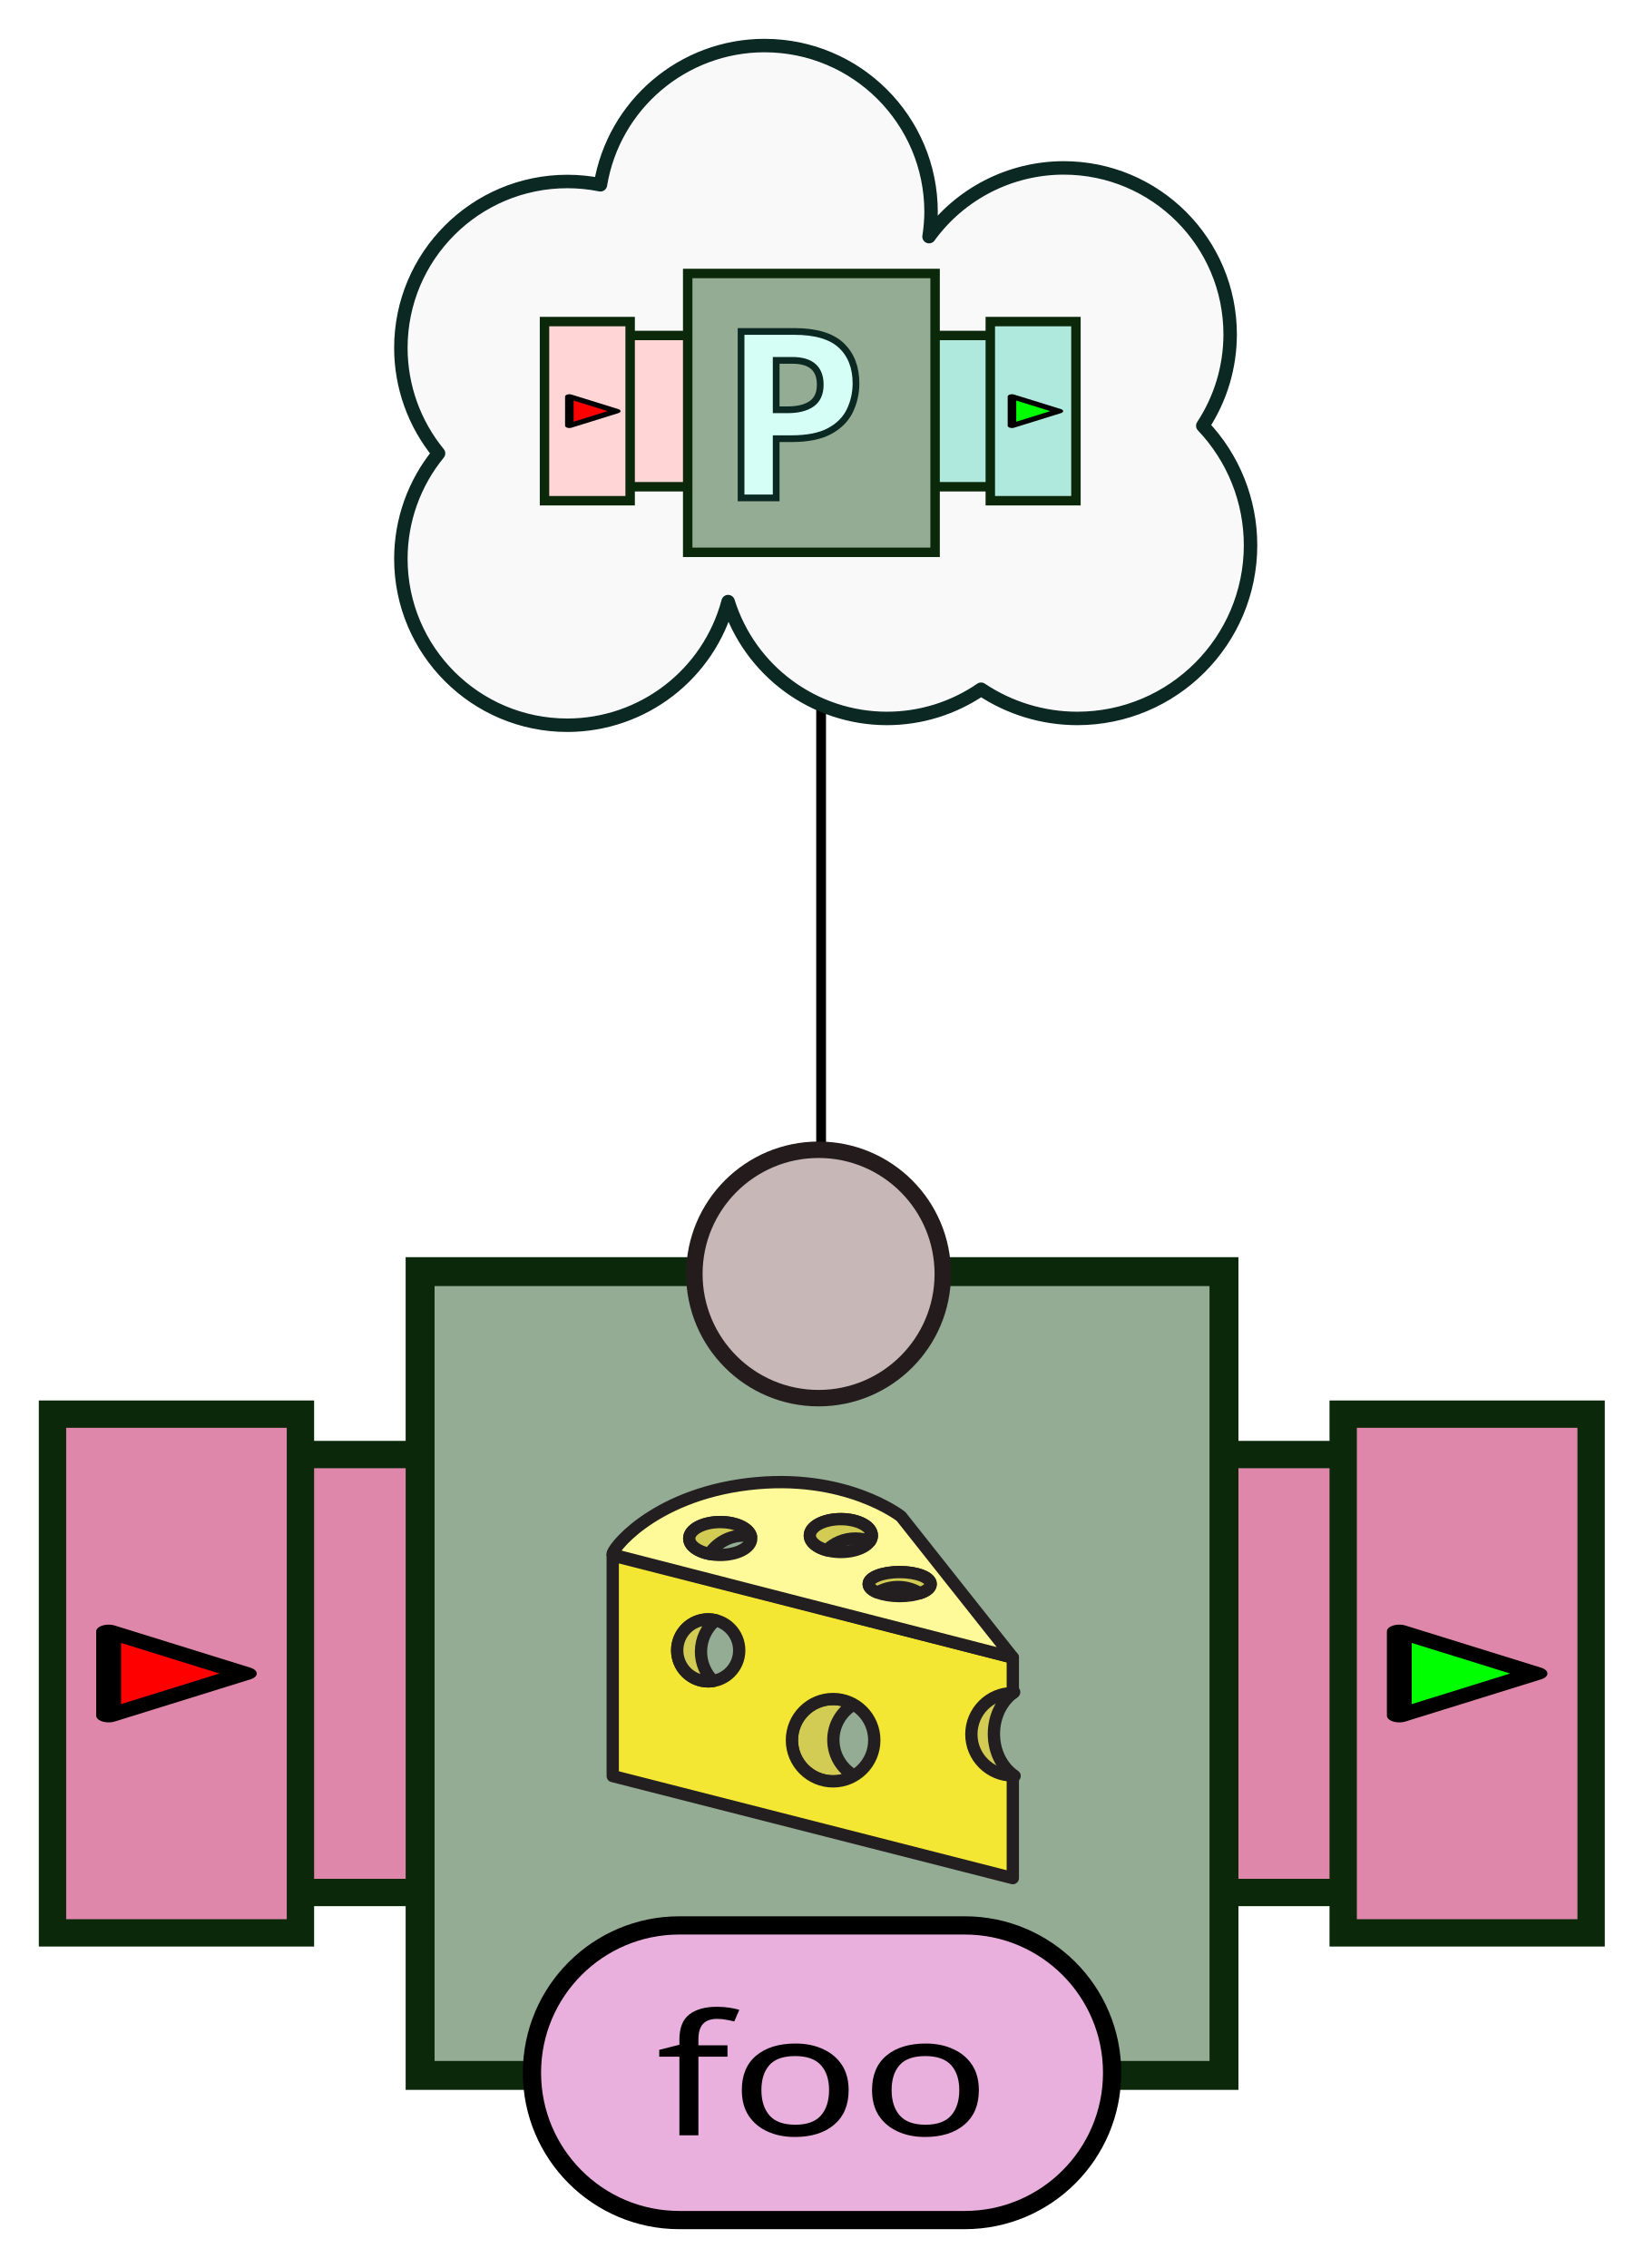
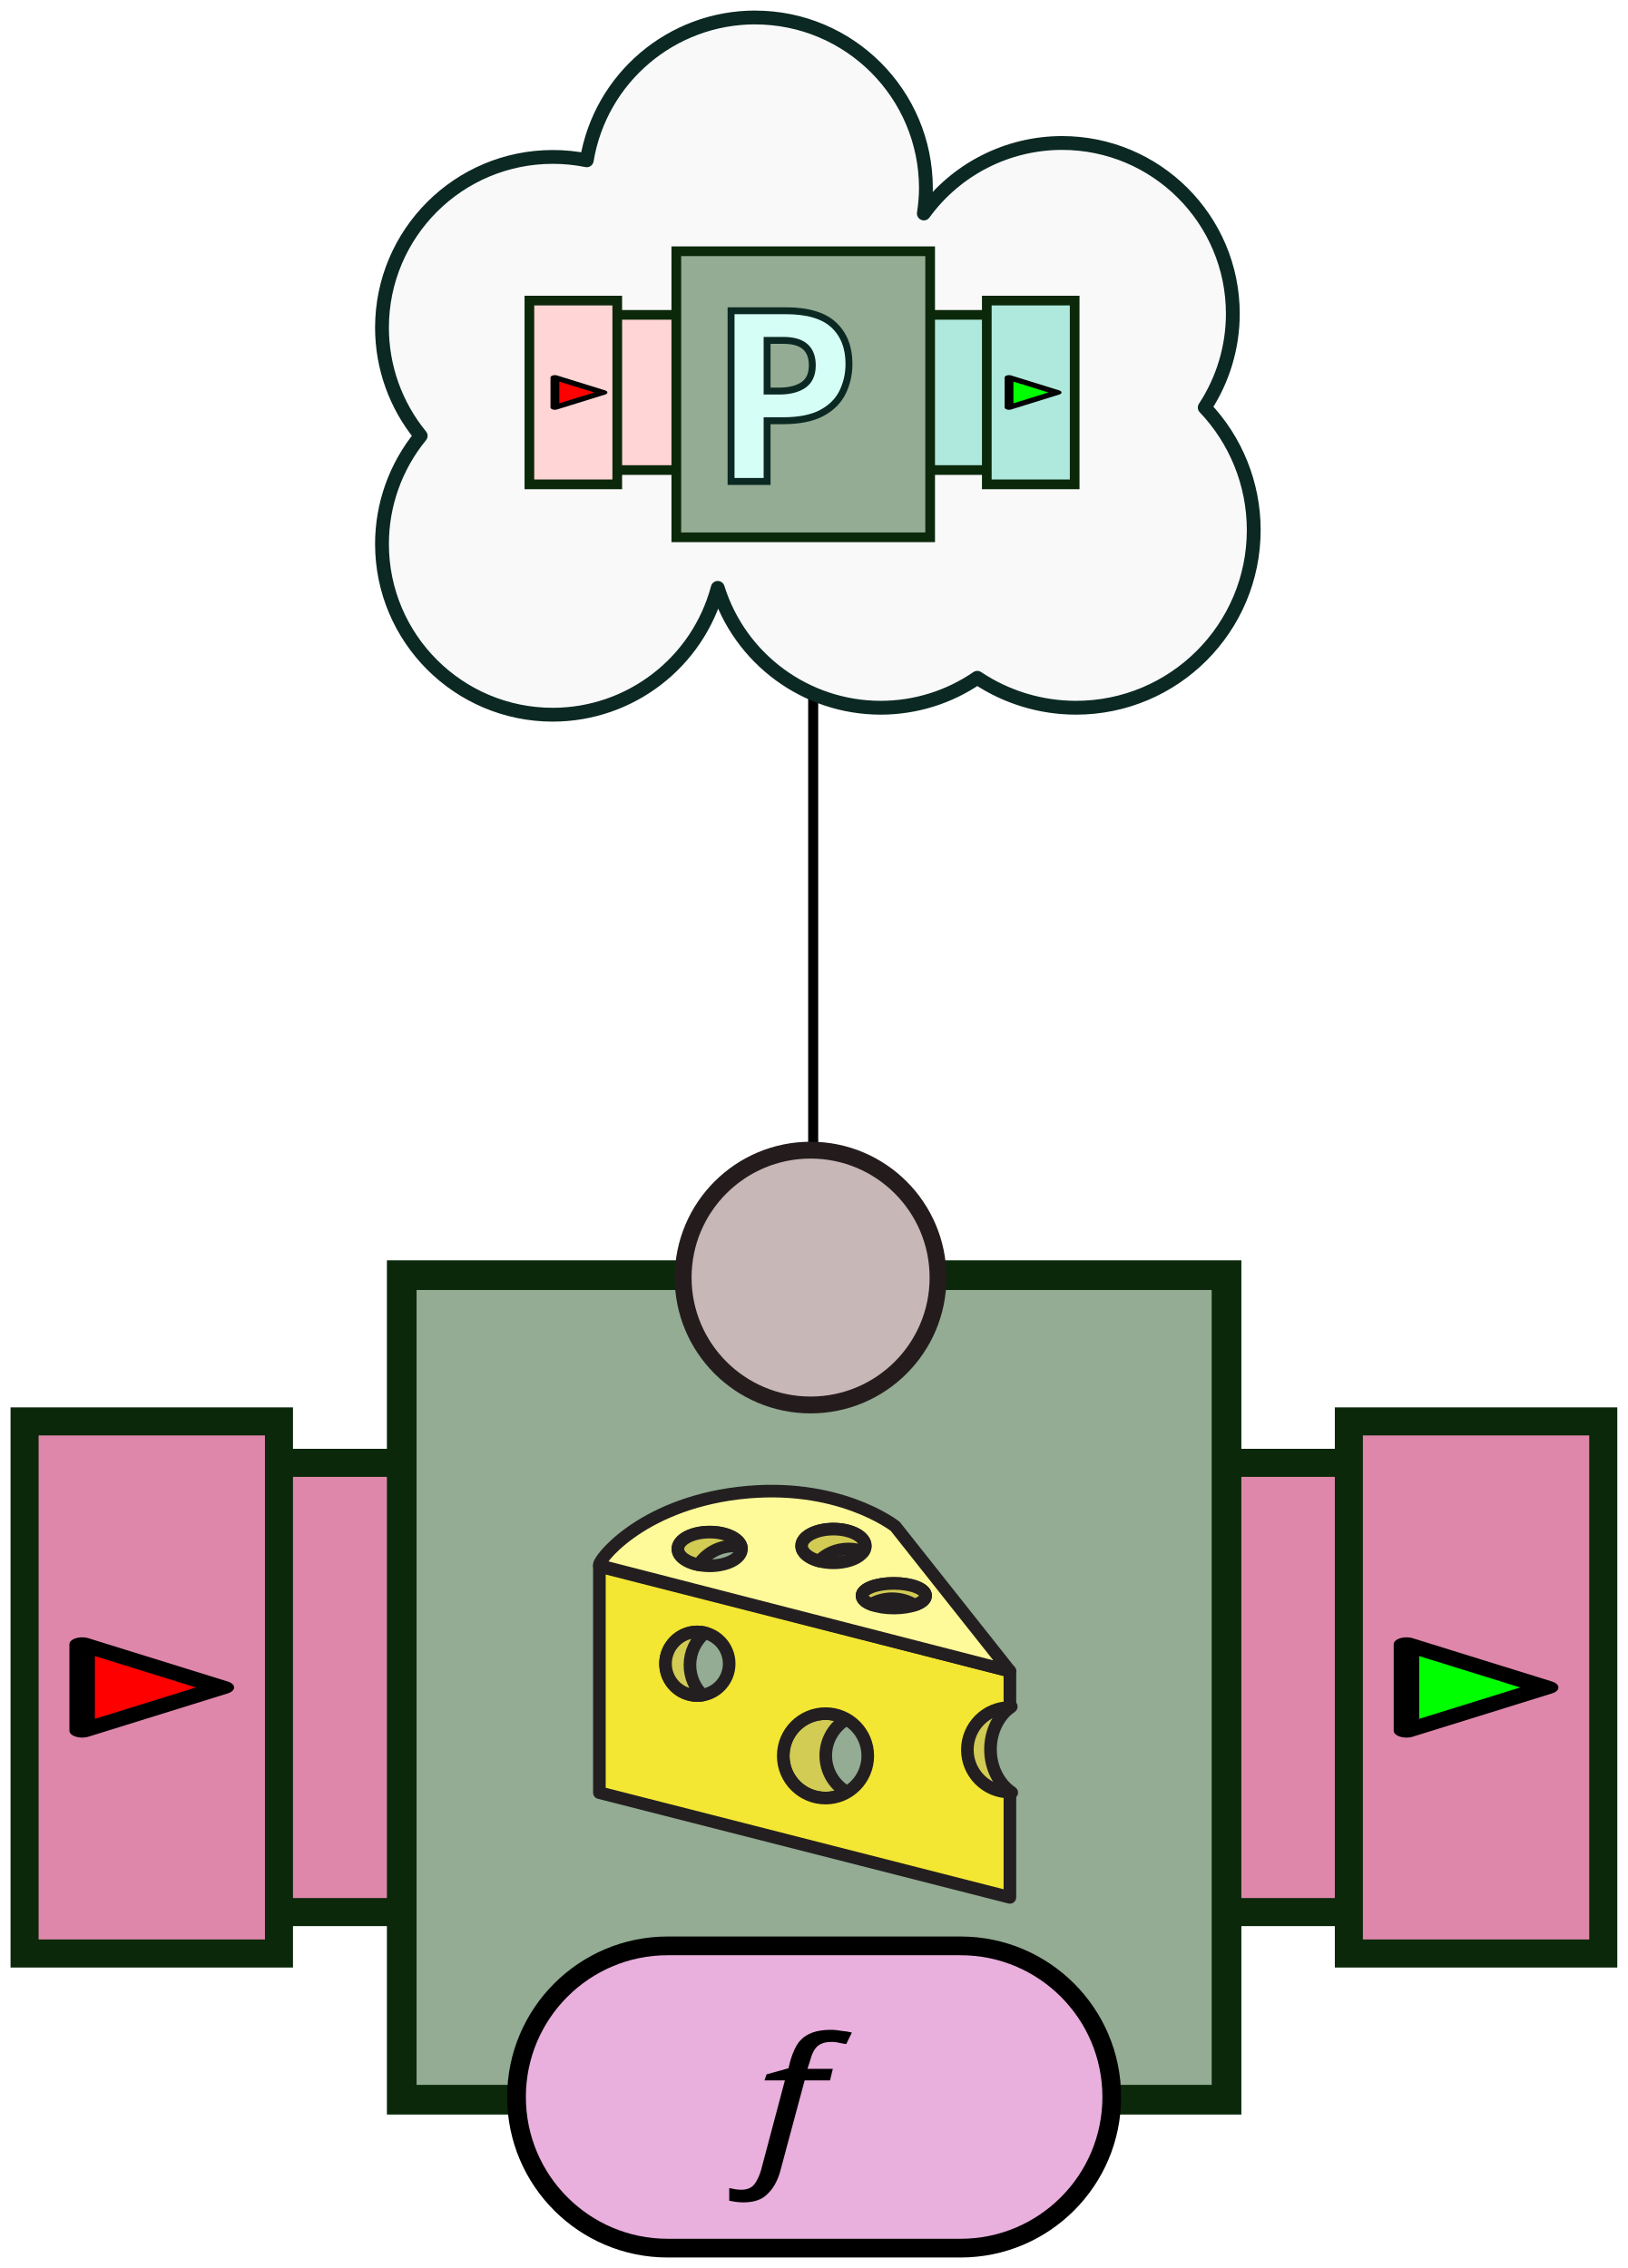
- <svg xmlns="http://www.w3.org/2000/svg" width="42.333mm" height="58.42mm" viewBox="0 0 149.999 207" id="svg4968" version="1.1">
-   <defs id="defs4970" />
-   <g id="layer1" transform="translate(-105.0004,-326.0049)">
-     <g style="display:inline;fill:#de87aa;fill-opacity:1" transform="translate(60.75453,-228.6017)" id="g8461">
-       <rect transform="matrix(0,1,-1,0,0,0)" y="-140.576" x="687.362" height="77.252" width="39.971" id="rect8463" style="color:#000000;display:inline;overflow:visible;visibility:visible;fill:#de87aa;fill-opacity:1;fill-rule:nonzero;stroke:#0b280b;stroke-width:2.496;stroke-miterlimit:4;stroke-dasharray:none;stroke-dashoffset:0;marker:none;enable-background:accumulate" />
-       <rect transform="matrix(0,1,-1,0,0,0)" style="color:#000000;display:inline;overflow:visible;visibility:visible;fill:#de87aa;fill-opacity:1;fill-rule:nonzero;stroke:#0b280b;stroke-width:2.496;stroke-miterlimit:4;stroke-dasharray:none;stroke-dashoffset:0;marker:none;enable-background:accumulate" id="rect8465" width="47.344" height="22.627" x="683.676" y="-71.664" />
+ <svg xmlns="http://www.w3.org/2000/svg" xmlns:xlink="http://www.w3.org/1999/xlink" width="154.44" height="215.241" viewBox="0 0 40.862 56.949" version="1.1" id="svg6692">
+   <defs id="defs6686">
+     <pattern patternTransform="translate(211.1248,249.1886)" id="pattern19516" xlink:href="#pattern19087" />
+     <pattern patternTransform="translate(211.1248,249.1886)" id="pattern19514" xlink:href="#pattern19087" />
+     <marker style="overflow:visible" id="marker19218" refX="0" refY="0" orient="auto">
+       <path transform="matrix(-0.4,0,0,-0.4,-4,0)" style="fill:#000000;fill-opacity:1;fill-rule:evenodd;stroke:#000000;stroke-width:1pt;stroke-opacity:1" d="M 0,0 5,-5 -12.5,0 5,5 Z" id="path19216" />
+     </marker>
+     <pattern xlink:href="#pattern14012" id="pattern19087" patternTransform="translate(-162.3754,-44.29938)" />
+     <pattern xlink:href="#pattern13234" id="pattern14012" patternTransform="translate(-162.3754,275.2245)" />
+     <pattern xlink:href="#pattern13228" id="pattern13234" patternTransform="translate(-162.3754,-190.8031)" />
+     <pattern xlink:href="#pattern13172" id="pattern13228" patternTransform="translate(-123.2636,-190.8031)" />
+     <pattern xlink:href="#pattern13160" id="pattern13172" patternTransform="translate(83.56513,-190.8031)" />
+     <pattern xlink:href="#pattern12937" id="pattern13160" patternTransform="translate(-216.7343,-345.9246)" />
+     <pattern patternTransform="translate(129.2375,329.2009)" id="pattern12937" xlink:href="#pattern11271" />
+     <pattern xlink:href="#pattern10729" id="pattern11271" patternTransform="translate(-108.7452,-817.7503)" />
+     <pattern xlink:href="#pattern10723" id="pattern10729" patternTransform="translate(-315.9327,299.7498)" />
+     <pattern xlink:href="#pattern10621" id="pattern10723" patternTransform="translate(-256.8702,291.781)" />
+     <pattern patternTransform="translate(130.8534,329.2008)" id="pattern10621" xlink:href="#pattern10938-758-124-313-1-6" />
+     <pattern id="pattern10938-758-124-313-1-6" patternTransform="translate(105.3258,298.986)" height="22.497" width="13.498" patternUnits="userSpaceOnUse">
+       <rect style="fill:url(#pattern10936-906-732-194-9-9);stroke:none" width="13.498" height="22.497" x="2.7339242e-015" y="-2.8144154e-014" id="rect12091-2-8" />
+     </pattern>
+     <pattern patternTransform="matrix(0.3213918,0,0,0.3213918,2.4829098e-6,-1.2431639e-5)" id="pattern10936-906-732-194-9-9" xlink:href="#pattern10926-828-791-730-3-2" />
+     <pattern id="pattern10926-828-791-730-3-2" patternTransform="translate(105.3258,298.986)" height="70" width="42" patternUnits="userSpaceOnUse">
+       <path style="opacity:1;fill:#008080;fill-opacity:1;fill-rule:nonzero;stroke:none;stroke-width:2;stroke-linecap:round;stroke-linejoin:round;stroke-miterlimit:4;stroke-dasharray:6, 2;stroke-dashoffset:0;stroke-opacity:1" d="m 42,7 a 14,14 0 0 0 -0.99,0.035 14,14 0 0 0 -1.389,0.168 14,14 0 0 0 -1.365,0.307 14,14 0 0 0 -1.328,0.441 14,14 0 0 0 -1.277,0.572 14,14 0 0 0 -1.215,0.695 14,14 0 0 0 -1.139,0.814 14,14 0 0 0 -1.051,0.924 14,14 0 0 0 -0.953,1.023 14,14 0 0 0 -0.848,1.115 14,14 0 0 0 -0.732,1.191 14,14 0 0 0 -0.607,1.262 14,14 0 0 0 -0.48,1.314 14,14 0 0 0 -0.346,1.355 14,14 0 0 0 -0.209,1.383 14,14 0 0 0 -0.07,1.398 14,14 0 0 0 0.035,0.99 14,14 0 0 0 0.168,1.389 14,14 0 0 0 0.307,1.365 14,14 0 0 0 0.441,1.328 14,14 0 0 0 0.572,1.277 14,14 0 0 0 0.695,1.215 14,14 0 0 0 0.814,1.139 14,14 0 0 0 0.924,1.051 14,14 0 0 0 1.023,0.953 14,14 0 0 0 1.115,0.848 14,14 0 0 0 1.191,0.73 14,14 0 0 0 1.262,0.609 14,14 0 0 0 1.314,0.48 14,14 0 0 0 1.355,0.346 14,14 0 0 0 1.383,0.209 14,14 0 0 0 1.398,0.07 l 0,-28 z" id="path12095-1-6" />
+       <path style="opacity:1;fill:#de87aa;fill-opacity:1;fill-rule:nonzero;stroke:none;stroke-width:2;stroke-linecap:round;stroke-linejoin:round;stroke-miterlimit:4;stroke-dasharray:6, 2;stroke-dashoffset:0;stroke-opacity:1" d="m 0,0 0,7 a 14,14 0 0 1 1.398,0.07 14,14 0 0 1 1.383,0.209 14,14 0 0 1 1.355,0.346 14,14 0 0 1 1.314,0.48 14,14 0 0 1 1.262,0.607 14,14 0 0 1 1.191,0.732 14,14 0 0 1 1.115,0.848 14,14 0 0 1 1.023,0.953 14,14 0 0 1 0.924,1.051 14,14 0 0 1 0.814,1.139 14,14 0 0 1 0.695,1.215 14,14 0 0 1 0.572,1.277 14,14 0 0 1 0.441,1.326 14,14 0 0 1 0.307,1.367 14,14 0 0 1 0.168,1.389 14,14 0 0 1 0.035,0.99 14,14 0 0 1 -0.07,1.398 14,14 0 0 1 -0.209,1.383 14,14 0 0 1 -0.346,1.355 14,14 0 0 1 -0.48,1.314 14,14 0 0 1 -0.607,1.26 14,14 0 0 1 -0.732,1.193 14,14 0 0 1 -0.848,1.115 14,14 0 0 1 -0.953,1.023 14,14 0 0 1 -1.051,0.924 14,14 0 0 1 -1.139,0.814 14,14 0 0 1 -1.215,0.695 14,14 0 0 1 -1.277,0.572 14,14 0 0 1 -1.328,0.441 14,14 0 0 1 -1.365,0.307 14,14 0 0 1 -1.389,0.168 A 14,14 0 0 1 0,35 l 0,35 42,0 0,-35 a 14,14 0 0 1 -1.398,-0.07 14,14 0 0 1 -1.383,-0.209 14,14 0 0 1 -1.355,-0.346 14,14 0 0 1 -1.314,-0.48 14,14 0 0 1 -1.262,-0.609 14,14 0 0 1 -1.191,-0.73 14,14 0 0 1 -1.115,-0.848 14,14 0 0 1 -1.023,-0.953 14,14 0 0 1 -0.924,-1.051 14,14 0 0 1 -0.814,-1.139 14,14 0 0 1 -0.695,-1.215 14,14 0 0 1 -0.572,-1.277 14,14 0 0 1 -0.441,-1.328 14,14 0 0 1 -0.307,-1.365 14,14 0 0 1 -0.168,-1.389 14,14 0 0 1 -0.035,-0.99 14,14 0 0 1 0.07,-1.398 14,14 0 0 1 0.209,-1.383 14,14 0 0 1 0.346,-1.355 14,14 0 0 1 0.48,-1.314 14,14 0 0 1 0.607,-1.262 14,14 0 0 1 0.732,-1.191 14,14 0 0 1 0.848,-1.115 14,14 0 0 1 0.953,-1.023 14,14 0 0 1 1.051,-0.924 14,14 0 0 1 1.139,-0.814 14,14 0 0 1 1.215,-0.695 14,14 0 0 1 1.277,-0.572 14,14 0 0 1 1.328,-0.441 14,14 0 0 1 1.365,-0.307 14,14 0 0 1 1.389,-0.168 14,14 0 0 1 0.99,-0.035 L 42,0 0,0 Z" id="path12097-9-6" />
+       <circle r="14" style="opacity:1;fill:#008080;fill-opacity:1;fill-rule:nonzero;stroke:none;stroke-width:2;stroke-linecap:round;stroke-linejoin:round;stroke-miterlimit:4;stroke-dasharray:6, 2;stroke-dashoffset:0;stroke-opacity:1" id="circle12099-4-4" cx="21" cy="56" />
+       <path style="opacity:1;fill:#008080;fill-opacity:1;fill-rule:nonzero;stroke:none;stroke-width:2;stroke-linecap:round;stroke-linejoin:round;stroke-miterlimit:4;stroke-dasharray:6, 2;stroke-dashoffset:0;stroke-opacity:1" d="m 0,35 a 14,14 0 0 0 0.99,-0.035 14,14 0 0 0 1.389,-0.168 14,14 0 0 0 1.365,-0.307 14,14 0 0 0 1.328,-0.441 14,14 0 0 0 1.277,-0.572 14,14 0 0 0 1.215,-0.695 14,14 0 0 0 1.139,-0.814 14,14 0 0 0 1.051,-0.924 14,14 0 0 0 0.953,-1.023 14,14 0 0 0 0.848,-1.115 14,14 0 0 0 0.732,-1.193 14,14 0 0 0 0.607,-1.26 14,14 0 0 0 0.48,-1.314 14,14 0 0 0 0.346,-1.355 14,14 0 0 0 0.209,-1.383 14,14 0 0 0 0.07,-1.398 14,14 0 0 0 -0.035,-0.99 14,14 0 0 0 -0.168,-1.389 14,14 0 0 0 -0.307,-1.367 14,14 0 0 0 -0.441,-1.326 14,14 0 0 0 -0.572,-1.277 14,14 0 0 0 -0.695,-1.215 14,14 0 0 0 -0.814,-1.139 14,14 0 0 0 -0.924,-1.051 A 14,14 0 0 0 9.02,10.293 14,14 0 0 0 7.904,9.445 14,14 0 0 0 6.713,8.713 14,14 0 0 0 5.451,8.105 14,14 0 0 0 4.137,7.625 14,14 0 0 0 2.781,7.279 14,14 0 0 0 1.398,7.07 14,14 0 0 0 0,7 L 0,35 Z" id="path12101-7-9" />
+     </pattern>
+     <pattern xlink:href="#pattern14012" id="pattern19421" patternTransform="translate(-162.3754,-44.29938)" />
+     <pattern xlink:href="#pattern13234" id="pattern19423" patternTransform="translate(-162.3754,275.2245)" />
+     <pattern xlink:href="#pattern13228" id="pattern19425" patternTransform="translate(-162.3754,-190.8031)" />
+     <pattern xlink:href="#pattern13172" id="pattern19427" patternTransform="translate(-123.2636,-190.8031)" />
+     <pattern xlink:href="#pattern13160" id="pattern19429" patternTransform="translate(83.56513,-190.8031)" />
+     <pattern xlink:href="#pattern12937" id="pattern19431" patternTransform="translate(-216.7343,-345.9246)" />
+     <pattern patternTransform="translate(129.2375,329.2009)" id="pattern19433" xlink:href="#pattern11271" />
+     <pattern xlink:href="#pattern10729" id="pattern19435" patternTransform="translate(-108.7452,-817.7503)" />
+     <pattern xlink:href="#pattern10723" id="pattern19437" patternTransform="translate(-315.9327,299.7498)" />
+     <pattern xlink:href="#pattern10621" id="pattern19439" patternTransform="translate(-256.8702,291.781)" />
+     <pattern patternTransform="translate(130.8534,329.2008)" id="pattern19441" xlink:href="#pattern10938-758-124-313-1-6" />
+     <pattern id="pattern19445" patternTransform="translate(105.3258,298.986)" height="22.497" width="13.498" patternUnits="userSpaceOnUse">
+       <rect style="fill:url(#pattern10936-906-732-194-9-9);stroke:none" width="13.498" height="22.497" x="2.7339242e-015" y="-2.8144154e-014" id="rect19443" />
+     </pattern>
+     <pattern patternTransform="matrix(0.3213918,0,0,0.3213918,2.4829098e-6,-1.2431639e-5)" id="pattern19447" xlink:href="#pattern10926-828-791-730-3-2" />
+     <pattern id="pattern19457" patternTransform="translate(105.3258,298.986)" height="70" width="42" patternUnits="userSpaceOnUse">
+       <path style="opacity:1;fill:#008080;fill-opacity:1;fill-rule:nonzero;stroke:none;stroke-width:2;stroke-linecap:round;stroke-linejoin:round;stroke-miterlimit:4;stroke-dasharray:6, 2;stroke-dashoffset:0;stroke-opacity:1" d="m 42,7 a 14,14 0 0 0 -0.99,0.035 14,14 0 0 0 -1.389,0.168 14,14 0 0 0 -1.365,0.307 14,14 0 0 0 -1.328,0.441 14,14 0 0 0 -1.277,0.572 14,14 0 0 0 -1.215,0.695 14,14 0 0 0 -1.139,0.814 14,14 0 0 0 -1.051,0.924 14,14 0 0 0 -0.953,1.023 14,14 0 0 0 -0.848,1.115 14,14 0 0 0 -0.732,1.191 14,14 0 0 0 -0.607,1.262 14,14 0 0 0 -0.48,1.314 14,14 0 0 0 -0.346,1.355 14,14 0 0 0 -0.209,1.383 14,14 0 0 0 -0.07,1.398 14,14 0 0 0 0.035,0.99 14,14 0 0 0 0.168,1.389 14,14 0 0 0 0.307,1.365 14,14 0 0 0 0.441,1.328 14,14 0 0 0 0.572,1.277 14,14 0 0 0 0.695,1.215 14,14 0 0 0 0.814,1.139 14,14 0 0 0 0.924,1.051 14,14 0 0 0 1.023,0.953 14,14 0 0 0 1.115,0.848 14,14 0 0 0 1.191,0.73 14,14 0 0 0 1.262,0.609 14,14 0 0 0 1.314,0.48 14,14 0 0 0 1.355,0.346 14,14 0 0 0 1.383,0.209 14,14 0 0 0 1.398,0.07 l 0,-28 z" id="path19449" />
+       <path style="opacity:1;fill:#de87aa;fill-opacity:1;fill-rule:nonzero;stroke:none;stroke-width:2;stroke-linecap:round;stroke-linejoin:round;stroke-miterlimit:4;stroke-dasharray:6, 2;stroke-dashoffset:0;stroke-opacity:1" d="m 0,0 0,7 a 14,14 0 0 1 1.398,0.07 14,14 0 0 1 1.383,0.209 14,14 0 0 1 1.355,0.346 14,14 0 0 1 1.314,0.48 14,14 0 0 1 1.262,0.607 14,14 0 0 1 1.191,0.732 14,14 0 0 1 1.115,0.848 14,14 0 0 1 1.023,0.953 14,14 0 0 1 0.924,1.051 14,14 0 0 1 0.814,1.139 14,14 0 0 1 0.695,1.215 14,14 0 0 1 0.572,1.277 14,14 0 0 1 0.441,1.326 14,14 0 0 1 0.307,1.367 14,14 0 0 1 0.168,1.389 14,14 0 0 1 0.035,0.99 14,14 0 0 1 -0.07,1.398 14,14 0 0 1 -0.209,1.383 14,14 0 0 1 -0.346,1.355 14,14 0 0 1 -0.48,1.314 14,14 0 0 1 -0.607,1.26 14,14 0 0 1 -0.732,1.193 14,14 0 0 1 -0.848,1.115 14,14 0 0 1 -0.953,1.023 14,14 0 0 1 -1.051,0.924 14,14 0 0 1 -1.139,0.814 14,14 0 0 1 -1.215,0.695 14,14 0 0 1 -1.277,0.572 14,14 0 0 1 -1.328,0.441 14,14 0 0 1 -1.365,0.307 14,14 0 0 1 -1.389,0.168 A 14,14 0 0 1 0,35 l 0,35 42,0 0,-35 a 14,14 0 0 1 -1.398,-0.07 14,14 0 0 1 -1.383,-0.209 14,14 0 0 1 -1.355,-0.346 14,14 0 0 1 -1.314,-0.48 14,14 0 0 1 -1.262,-0.609 14,14 0 0 1 -1.191,-0.73 14,14 0 0 1 -1.115,-0.848 14,14 0 0 1 -1.023,-0.953 14,14 0 0 1 -0.924,-1.051 14,14 0 0 1 -0.814,-1.139 14,14 0 0 1 -0.695,-1.215 14,14 0 0 1 -0.572,-1.277 14,14 0 0 1 -0.441,-1.328 14,14 0 0 1 -0.307,-1.365 14,14 0 0 1 -0.168,-1.389 14,14 0 0 1 -0.035,-0.99 14,14 0 0 1 0.07,-1.398 14,14 0 0 1 0.209,-1.383 14,14 0 0 1 0.346,-1.355 14,14 0 0 1 0.48,-1.314 14,14 0 0 1 0.607,-1.262 14,14 0 0 1 0.732,-1.191 14,14 0 0 1 0.848,-1.115 14,14 0 0 1 0.953,-1.023 14,14 0 0 1 1.051,-0.924 14,14 0 0 1 1.139,-0.814 14,14 0 0 1 1.215,-0.695 14,14 0 0 1 1.277,-0.572 14,14 0 0 1 1.328,-0.441 14,14 0 0 1 1.365,-0.307 14,14 0 0 1 1.389,-0.168 14,14 0 0 1 0.99,-0.035 L 42,0 0,0 Z" id="path19451" />
+       <circle r="14" style="opacity:1;fill:#008080;fill-opacity:1;fill-rule:nonzero;stroke:none;stroke-width:2;stroke-linecap:round;stroke-linejoin:round;stroke-miterlimit:4;stroke-dasharray:6, 2;stroke-dashoffset:0;stroke-opacity:1" id="circle19453" cx="21" cy="56" />
+       <path style="opacity:1;fill:#008080;fill-opacity:1;fill-rule:nonzero;stroke:none;stroke-width:2;stroke-linecap:round;stroke-linejoin:round;stroke-miterlimit:4;stroke-dasharray:6, 2;stroke-dashoffset:0;stroke-opacity:1" d="m 0,35 a 14,14 0 0 0 0.99,-0.035 14,14 0 0 0 1.389,-0.168 14,14 0 0 0 1.365,-0.307 14,14 0 0 0 1.328,-0.441 14,14 0 0 0 1.277,-0.572 14,14 0 0 0 1.215,-0.695 14,14 0 0 0 1.139,-0.814 14,14 0 0 0 1.051,-0.924 14,14 0 0 0 0.953,-1.023 14,14 0 0 0 0.848,-1.115 14,14 0 0 0 0.732,-1.193 14,14 0 0 0 0.607,-1.26 14,14 0 0 0 0.48,-1.314 14,14 0 0 0 0.346,-1.355 14,14 0 0 0 0.209,-1.383 14,14 0 0 0 0.07,-1.398 14,14 0 0 0 -0.035,-0.99 14,14 0 0 0 -0.168,-1.389 14,14 0 0 0 -0.307,-1.367 14,14 0 0 0 -0.441,-1.326 14,14 0 0 0 -0.572,-1.277 14,14 0 0 0 -0.695,-1.215 14,14 0 0 0 -0.814,-1.139 14,14 0 0 0 -0.924,-1.051 A 14,14 0 0 0 9.02,10.293 14,14 0 0 0 7.904,9.445 14,14 0 0 0 6.713,8.713 14,14 0 0 0 5.451,8.105 14,14 0 0 0 4.137,7.625 14,14 0 0 0 2.781,7.279 14,14 0 0 0 1.398,7.07 14,14 0 0 0 0,7 L 0,35 Z" id="path19455" />
+     </pattern>
+     <pattern xlink:href="#pattern14012" id="pattern19459" patternTransform="translate(-162.3754,-44.29938)" />
+     <pattern xlink:href="#pattern13234" id="pattern19461" patternTransform="translate(-162.3754,275.2245)" />
+     <pattern xlink:href="#pattern13228" id="pattern19463" patternTransform="translate(-162.3754,-190.8031)" />
+     <pattern xlink:href="#pattern13172" id="pattern19465" patternTransform="translate(-123.2636,-190.8031)" />
+     <pattern xlink:href="#pattern13160" id="pattern19467" patternTransform="translate(83.56513,-190.8031)" />
+     <pattern xlink:href="#pattern12937" id="pattern19469" patternTransform="translate(-216.7343,-345.9246)" />
+     <pattern patternTransform="translate(129.2375,329.2009)" id="pattern19471" xlink:href="#pattern11271" />
+     <pattern xlink:href="#pattern10729" id="pattern19473" patternTransform="translate(-108.7452,-817.7503)" />
+     <pattern xlink:href="#pattern10723" id="pattern19475" patternTransform="translate(-315.9327,299.7498)" />
+     <pattern xlink:href="#pattern10621" id="pattern19477" patternTransform="translate(-256.8702,291.781)" />
+     <pattern patternTransform="translate(130.8534,329.2008)" id="pattern19479" xlink:href="#pattern10938-758-124-313-1-6" />
+     <pattern id="pattern19483" patternTransform="translate(105.3258,298.986)" height="22.497" width="13.498" patternUnits="userSpaceOnUse">
+       <rect style="fill:url(#pattern10936-906-732-194-9-9);stroke:none" width="13.498" height="22.497" x="2.7339242e-015" y="-2.8144154e-014" id="rect19481" />
+     </pattern>
+     <pattern patternTransform="matrix(0.3213918,0,0,0.3213918,2.4829098e-6,-1.2431639e-5)" id="pattern19485" xlink:href="#pattern10926-828-791-730-3-2" />
+     <pattern id="pattern19495" patternTransform="translate(105.3258,298.986)" height="70" width="42" patternUnits="userSpaceOnUse">
+       <path style="opacity:1;fill:#008080;fill-opacity:1;fill-rule:nonzero;stroke:none;stroke-width:2;stroke-linecap:round;stroke-linejoin:round;stroke-miterlimit:4;stroke-dasharray:6, 2;stroke-dashoffset:0;stroke-opacity:1" d="m 42,7 a 14,14 0 0 0 -0.99,0.035 14,14 0 0 0 -1.389,0.168 14,14 0 0 0 -1.365,0.307 14,14 0 0 0 -1.328,0.441 14,14 0 0 0 -1.277,0.572 14,14 0 0 0 -1.215,0.695 14,14 0 0 0 -1.139,0.814 14,14 0 0 0 -1.051,0.924 14,14 0 0 0 -0.953,1.023 14,14 0 0 0 -0.848,1.115 14,14 0 0 0 -0.732,1.191 14,14 0 0 0 -0.607,1.262 14,14 0 0 0 -0.48,1.314 14,14 0 0 0 -0.346,1.355 14,14 0 0 0 -0.209,1.383 14,14 0 0 0 -0.07,1.398 14,14 0 0 0 0.035,0.99 14,14 0 0 0 0.168,1.389 14,14 0 0 0 0.307,1.365 14,14 0 0 0 0.441,1.328 14,14 0 0 0 0.572,1.277 14,14 0 0 0 0.695,1.215 14,14 0 0 0 0.814,1.139 14,14 0 0 0 0.924,1.051 14,14 0 0 0 1.023,0.953 14,14 0 0 0 1.115,0.848 14,14 0 0 0 1.191,0.73 14,14 0 0 0 1.262,0.609 14,14 0 0 0 1.314,0.48 14,14 0 0 0 1.355,0.346 14,14 0 0 0 1.383,0.209 14,14 0 0 0 1.398,0.07 l 0,-28 z" id="path19487" />
+       <path style="opacity:1;fill:#de87aa;fill-opacity:1;fill-rule:nonzero;stroke:none;stroke-width:2;stroke-linecap:round;stroke-linejoin:round;stroke-miterlimit:4;stroke-dasharray:6, 2;stroke-dashoffset:0;stroke-opacity:1" d="m 0,0 0,7 a 14,14 0 0 1 1.398,0.07 14,14 0 0 1 1.383,0.209 14,14 0 0 1 1.355,0.346 14,14 0 0 1 1.314,0.48 14,14 0 0 1 1.262,0.607 14,14 0 0 1 1.191,0.732 14,14 0 0 1 1.115,0.848 14,14 0 0 1 1.023,0.953 14,14 0 0 1 0.924,1.051 14,14 0 0 1 0.814,1.139 14,14 0 0 1 0.695,1.215 14,14 0 0 1 0.572,1.277 14,14 0 0 1 0.441,1.326 14,14 0 0 1 0.307,1.367 14,14 0 0 1 0.168,1.389 14,14 0 0 1 0.035,0.99 14,14 0 0 1 -0.07,1.398 14,14 0 0 1 -0.209,1.383 14,14 0 0 1 -0.346,1.355 14,14 0 0 1 -0.48,1.314 14,14 0 0 1 -0.607,1.26 14,14 0 0 1 -0.732,1.193 14,14 0 0 1 -0.848,1.115 14,14 0 0 1 -0.953,1.023 14,14 0 0 1 -1.051,0.924 14,14 0 0 1 -1.139,0.814 14,14 0 0 1 -1.215,0.695 14,14 0 0 1 -1.277,0.572 14,14 0 0 1 -1.328,0.441 14,14 0 0 1 -1.365,0.307 14,14 0 0 1 -1.389,0.168 A 14,14 0 0 1 0,35 l 0,35 42,0 0,-35 a 14,14 0 0 1 -1.398,-0.07 14,14 0 0 1 -1.383,-0.209 14,14 0 0 1 -1.355,-0.346 14,14 0 0 1 -1.314,-0.48 14,14 0 0 1 -1.262,-0.609 14,14 0 0 1 -1.191,-0.73 14,14 0 0 1 -1.115,-0.848 14,14 0 0 1 -1.023,-0.953 14,14 0 0 1 -0.924,-1.051 14,14 0 0 1 -0.814,-1.139 14,14 0 0 1 -0.695,-1.215 14,14 0 0 1 -0.572,-1.277 14,14 0 0 1 -0.441,-1.328 14,14 0 0 1 -0.307,-1.365 14,14 0 0 1 -0.168,-1.389 14,14 0 0 1 -0.035,-0.99 14,14 0 0 1 0.07,-1.398 14,14 0 0 1 0.209,-1.383 14,14 0 0 1 0.346,-1.355 14,14 0 0 1 0.48,-1.314 14,14 0 0 1 0.607,-1.262 14,14 0 0 1 0.732,-1.191 14,14 0 0 1 0.848,-1.115 14,14 0 0 1 0.953,-1.023 14,14 0 0 1 1.051,-0.924 14,14 0 0 1 1.139,-0.814 14,14 0 0 1 1.215,-0.695 14,14 0 0 1 1.277,-0.572 14,14 0 0 1 1.328,-0.441 14,14 0 0 1 1.365,-0.307 14,14 0 0 1 1.389,-0.168 14,14 0 0 1 0.99,-0.035 L 42,0 0,0 Z" id="path19489" />
+       <circle r="14" style="opacity:1;fill:#008080;fill-opacity:1;fill-rule:nonzero;stroke:none;stroke-width:2;stroke-linecap:round;stroke-linejoin:round;stroke-miterlimit:4;stroke-dasharray:6, 2;stroke-dashoffset:0;stroke-opacity:1" id="circle19491" cx="21" cy="56" />
+       <path style="opacity:1;fill:#008080;fill-opacity:1;fill-rule:nonzero;stroke:none;stroke-width:2;stroke-linecap:round;stroke-linejoin:round;stroke-miterlimit:4;stroke-dasharray:6, 2;stroke-dashoffset:0;stroke-opacity:1" d="m 0,35 a 14,14 0 0 0 0.99,-0.035 14,14 0 0 0 1.389,-0.168 14,14 0 0 0 1.365,-0.307 14,14 0 0 0 1.328,-0.441 14,14 0 0 0 1.277,-0.572 14,14 0 0 0 1.215,-0.695 14,14 0 0 0 1.139,-0.814 14,14 0 0 0 1.051,-0.924 14,14 0 0 0 0.953,-1.023 14,14 0 0 0 0.848,-1.115 14,14 0 0 0 0.732,-1.193 14,14 0 0 0 0.607,-1.26 14,14 0 0 0 0.48,-1.314 14,14 0 0 0 0.346,-1.355 14,14 0 0 0 0.209,-1.383 14,14 0 0 0 0.07,-1.398 14,14 0 0 0 -0.035,-0.99 14,14 0 0 0 -0.168,-1.389 14,14 0 0 0 -0.307,-1.367 14,14 0 0 0 -0.441,-1.326 14,14 0 0 0 -0.572,-1.277 14,14 0 0 0 -0.695,-1.215 14,14 0 0 0 -0.814,-1.139 14,14 0 0 0 -0.924,-1.051 A 14,14 0 0 0 9.02,10.293 14,14 0 0 0 7.904,9.445 14,14 0 0 0 6.713,8.713 14,14 0 0 0 5.451,8.105 14,14 0 0 0 4.137,7.625 14,14 0 0 0 2.781,7.279 14,14 0 0 0 1.398,7.07 14,14 0 0 0 0,7 L 0,35 Z" id="path19493" />
+     </pattern>
+   </defs>
+   <g id="layer1" transform="translate(-242.8483,-327.1907)">
+     <g style="display:inline;fill:#de87aa;fill-opacity:1" transform="matrix(0.2822222,0,0,0.2822222,229.6257,169.933)" id="g8461">
+       <rect transform="rotate(90)" y="-140.576" x="687.362" height="77.252" width="39.971" id="rect8463" style="color:#000000;display:inline;overflow:visible;visibility:visible;fill:#de87aa;fill-opacity:1;fill-rule:nonzero;stroke:#0b280b;stroke-width:2.496;stroke-miterlimit:4;stroke-dasharray:none;stroke-dashoffset:0;marker:none;enable-background:accumulate" />
+       <rect transform="rotate(90)" style="color:#000000;display:inline;overflow:visible;visibility:visible;fill:#de87aa;fill-opacity:1;fill-rule:nonzero;stroke:#0b280b;stroke-width:2.496;stroke-miterlimit:4;stroke-dasharray:none;stroke-dashoffset:0;marker:none;enable-background:accumulate" id="rect8465" width="47.344" height="22.627" x="683.676" y="-71.664" />
    </g>
-     <g style="display:inline;fill:#de87aa;fill-opacity:1" transform="translate(60.75453,-228.6017)" id="g8467">
+     <g style="display:inline;fill:#de87aa;fill-opacity:1" transform="matrix(0.2822222,0,0,0.2822222,229.6257,169.933)" id="g8467">
      <rect style="color:#000000;display:inline;overflow:visible;visibility:visible;fill:#de87aa;fill-opacity:1;fill-rule:nonzero;stroke:#0b280b;stroke-width:2.496;stroke-miterlimit:4;stroke-dasharray:none;stroke-dashoffset:0;marker:none;enable-background:accumulate" id="rect8469" width="39.971" height="77.252" x="687.362" y="97.915" transform="matrix(0,1,1,0,0,0)" />
      <rect y="166.827" x="683.676" height="22.627" width="47.344" id="rect8471" style="color:#000000;display:inline;overflow:visible;visibility:visible;fill:#de87aa;fill-opacity:1;fill-rule:nonzero;stroke:#0b280b;stroke-width:2.496;stroke-miterlimit:4;stroke-dasharray:none;stroke-dashoffset:0;marker:none;enable-background:accumulate" transform="matrix(0,1,1,0,0,0)" />
    </g>
-     <path style="display:inline;opacity:1;fill:#00ff00;fill-opacity:1;stroke:#000000;stroke-width:7.472;stroke-linecap:round;stroke-linejoin:round;stroke-miterlimit:4;stroke-dasharray:none;stroke-dashoffset:0;stroke-opacity:1" id="path8473" d="m 57.127,378.819 -47.11,0 23.555,-40.799 z" transform="matrix(0,0.1634115,-0.3034906,0,347.672,473.2606)" />
-     <path transform="matrix(0,0.1634115,-0.3034906,0,229.882,473.2606)" d="m 57.127,378.819 -47.11,0 23.555,-40.799 z" id="path8475" style="display:inline;opacity:1;fill:#ff0000;fill-opacity:1;stroke:#000000;stroke-width:7.472;stroke-linecap:round;stroke-linejoin:round;stroke-miterlimit:4;stroke-dasharray:none;stroke-dashoffset:0;stroke-opacity:1" />
-     <path id="path8477" d="m 143.34,442.066 0,73.362 8.321,0 58.084,0 6.957,0 0,-73.362 -6.957,0 -58.084,0 -8.321,0 z" style="color:#000000;display:inline;overflow:visible;visibility:visible;fill:#93ac93;fill-opacity:1;fill-rule:nonzero;stroke:#0b280b;stroke-width:2.638;stroke-miterlimit:4;stroke-dasharray:none;stroke-dashoffset:0;marker:none;enable-background:accumulate" />
-     <g style="display:inline" id="g38743-0" transform="matrix(0.7480399,0,0,0.7480399,-194.0335,163.4951)">
+     <path style="display:inline;opacity:1;fill:#00ff00;fill-opacity:1;stroke:#000000;stroke-width:7.472;stroke-linecap:round;stroke-linejoin:round;stroke-miterlimit:4;stroke-dasharray:none;stroke-dashoffset:0;stroke-opacity:1" id="path8473" d="m 57.127,378.819 -47.11,0 23.555,-40.799 z" transform="matrix(0,0.04611835,-0.0856518,0,310.6002,368.0142)" />
+     <path transform="matrix(0,0.04611835,-0.0856518,0,277.3572,368.0142)" d="m 57.127,378.819 -47.11,0 23.555,-40.799 z" id="path8475" style="display:inline;opacity:1;fill:#ff0000;fill-opacity:1;stroke:#000000;stroke-width:7.472;stroke-linecap:round;stroke-linejoin:round;stroke-miterlimit:4;stroke-dasharray:none;stroke-dashoffset:0;stroke-opacity:1" />
+     <path id="path8477" d="m 252.933,359.21 v 20.704 h 2.348 16.392 1.964 v -20.704 h -1.964 -16.392 z" style="color:#000000;display:inline;overflow:visible;visibility:visible;fill:#93ac93;fill-opacity:1;fill-rule:nonzero;stroke:#0b280b;stroke-width:0.745;stroke-miterlimit:4;stroke-dasharray:none;stroke-dashoffset:0;marker:none;enable-background:accumulate" />
+     <g style="display:inline" id="g38743-0" transform="matrix(0.2111135,0,0,0.2111135,157.7189,280.5915)">
      <path id="path38745-2" style="fill:#d2cb54;fill-opacity:1;fill-rule:evenodd;stroke:#231f20;stroke-width:1.5;stroke-linecap:round;stroke-linejoin:round;stroke-miterlimit:22.926;stroke-dasharray:none;stroke-opacity:1" d="m 501.396,424.548 c 0.911,0 1.765,0.242 2.501,0.666 -1.478,0.875 -2.47,2.484 -2.47,4.325 0,1.863 1.016,3.49 2.523,4.357 -0.749,0.443 -1.622,0.698 -2.555,0.698 -2.775,0 -5.025,-2.249 -5.025,-5.023 0,-2.773 2.25,-5.023 5.025,-5.023 z" />
      <path id="path38747-3" style="fill:#d2cb54;fill-opacity:1;fill-rule:evenodd;stroke:#231f20;stroke-width:1.5;stroke-linecap:round;stroke-linejoin:round;stroke-miterlimit:22.926;stroke-dasharray:none;stroke-opacity:1" d="m 520.984,422.922 c 0.911,0 1.765,0.285 2.501,0.785 -1.478,1.03 -2.47,2.927 -2.47,5.096 0,2.195 1.016,4.112 2.523,5.133 -0.749,0.522 -1.622,0.822 -2.555,0.822 -2.775,0 -5.025,-2.65 -5.025,-5.918 0,-3.268 2.25,-5.918 5.025,-5.918 z" />
-       <path id="path38749-6" style="fill:#f4e733;fill-opacity:1;fill-rule:evenodd;stroke:#231f20;stroke-width:1.5;stroke-linecap:round;stroke-linejoin:round;stroke-miterlimit:22.926;stroke-dasharray:none;stroke-opacity:1" d="m 523.321,419.494 -48.811,-12.454 0,26.908 48.811,12.454 0,-12.526 -0.032,3.3e-4 c -2.775,0 -5.025,-2.249 -5.025,-5.023 0,-2.774 2.25,-5.023 5.025,-5.023 l 0.032,3.2e-4 0,-4.337 z m -21.925,5.055 c 2.775,0 5.025,2.249 5.025,5.023 0,2.774 -2.25,5.023 -5.025,5.023 -2.775,0 -5.025,-2.249 -5.025,-5.023 0,-2.773 2.25,-5.023 5.025,-5.023 z m -15.238,-9.719 c 2.09,0 3.784,1.694 3.784,3.783 0,2.089 -1.695,3.783 -3.784,3.783 -2.09,0 -3.784,-1.694 -3.784,-3.783 0,-2.089 1.695,-3.783 3.784,-3.783 z" />
+       <path id="path38749-6" style="fill:#f4e733;fill-opacity:1;fill-rule:evenodd;stroke:#231f20;stroke-width:1.5;stroke-linecap:round;stroke-linejoin:round;stroke-miterlimit:22.926;stroke-dasharray:none;stroke-opacity:1" d="m 523.321,419.494 -48.811,-12.454 v 26.908 l 48.811,12.454 v -12.526 l -0.032,3.3e-4 c -2.775,0 -5.025,-2.249 -5.025,-5.023 0,-2.774 2.25,-5.023 5.025,-5.023 l 0.032,3.2e-4 v -4.337 z m -21.925,5.055 c 2.775,0 5.025,2.249 5.025,5.023 0,2.774 -2.25,5.023 -5.025,5.023 -2.775,0 -5.025,-2.249 -5.025,-5.023 0,-2.773 2.25,-5.023 5.025,-5.023 z m -15.238,-9.719 c 2.09,0 3.784,1.694 3.784,3.783 0,2.089 -1.695,3.783 -3.784,3.783 -2.09,0 -3.784,-1.694 -3.784,-3.783 0,-2.089 1.695,-3.783 3.784,-3.783 z" />
      <path id="path38751-8" style="fill:#d2cb54;fill-opacity:1;fill-rule:evenodd;stroke:#231f20;stroke-width:1.5;stroke-linecap:round;stroke-linejoin:round;stroke-miterlimit:22.926;stroke-dasharray:none;stroke-opacity:1" d="m 486.158,414.829 c 0.311,0 0.613,0.038 0.903,0.109 -1.091,0.921 -1.784,2.299 -1.784,3.838 0,1.396 0.571,2.66 1.491,3.57 -0.199,0.032 -0.402,0.049 -0.61,0.049 -2.09,0 -3.784,-1.694 -3.784,-3.783 0,-2.089 1.695,-3.783 3.784,-3.783 z" />
      <path id="path38753-9" style="fill:#fffa99;fill-opacity:1;fill-rule:evenodd;stroke:#231f20;stroke-width:1.5;stroke-linecap:round;stroke-linejoin:round;stroke-miterlimit:22.926;stroke-dasharray:none;stroke-opacity:1" d="m 474.51,406.936 48.811,12.557 -13.638,-17.221 c 0,0 -6.819,-5.382 -18.663,-3.947 -11.844,1.435 -16.869,8.252 -16.51,8.611 z m 13.116,-3.978 c 2.09,0 3.784,0.898 3.784,2.005 0,1.107 -1.695,2.005 -3.784,2.005 -2.09,0 -3.784,-0.898 -3.784,-2.005 0,-1.107 1.695,-2.005 3.784,-2.005 z m 21.893,6.099 c 2.09,0 3.784,0.657 3.784,1.467 0,0.81 -1.695,1.467 -3.784,1.467 -2.09,0 -3.784,-0.657 -3.784,-1.467 0,-0.81 1.695,-1.467 3.784,-1.467 z m -7.178,-6.458 c 2.09,0 3.784,0.898 3.784,2.005 0,1.107 -1.695,2.005 -3.784,2.005 -2.09,0 -3.784,-0.898 -3.784,-2.005 0,-1.107 1.695,-2.005 3.784,-2.005 z" />
      <path id="path38755-2" style="fill:#d2cb54;fill-opacity:1;fill-rule:evenodd;stroke:#231f20;stroke-width:1.5;stroke-linecap:round;stroke-linejoin:round;stroke-miterlimit:22.926;stroke-dasharray:none;stroke-opacity:1" d="m 502.341,402.599 c 2.09,0 3.784,0.898 3.784,2.005 0,0.24 -0.08,0.471 -0.226,0.684 -0.553,-0.209 -1.152,-0.324 -1.778,-0.324 -1.363,0 -2.6,0.543 -3.505,1.425 -1.223,-0.332 -2.06,-1.007 -2.06,-1.785 0,-1.107 1.695,-2.005 3.784,-2.005 z" />
      <path id="path38757-8" style="fill:#d2cb54;fill-opacity:1;fill-rule:evenodd;stroke:#231f20;stroke-width:1.5;stroke-linecap:round;stroke-linejoin:round;stroke-miterlimit:22.926;stroke-dasharray:none;stroke-opacity:1" d="m 509.519,409.057 c 2.09,0 3.784,0.657 3.784,1.467 0,0.447 -0.515,0.846 -1.327,1.115 -0.77,-0.479 -1.679,-0.757 -2.652,-0.757 -0.912,0 -1.768,0.243 -2.506,0.668 -0.67,-0.265 -1.083,-0.627 -1.083,-1.027 0,-0.81 1.695,-1.467 3.784,-1.467 z" />
      <path id="path38759-6" style="fill:#d2cb54;fill-opacity:1;fill-rule:evenodd;stroke:#231f20;stroke-width:1.5;stroke-linecap:round;stroke-linejoin:round;stroke-miterlimit:22.926;stroke-dasharray:none;stroke-opacity:1" d="m 487.626,402.958 c 1.911,0 3.491,0.751 3.748,1.726 -0.288,-0.051 -0.584,-0.078 -0.887,-0.078 -1.744,0 -3.28,0.888 -4.181,2.236 -1.439,-0.284 -2.464,-1.018 -2.464,-1.88 0,-1.107 1.695,-2.005 3.784,-2.005 z" />
    </g>
-     <rect ry="13.446" y="501.737" x="153.548" height="26.893" width="52.945" id="rect8483" style="display:inline;fill:#e9afdd;fill-opacity:1;stroke:#000000;stroke-width:1.664;stroke-linecap:butt;stroke-linejoin:round;stroke-miterlimit:4;stroke-dasharray:none;stroke-dashoffset:0;stroke-opacity:1" />
-     <text transform="scale(1.132202,0.8832343)" id="text8485" y="589.761" x="145.614" style="font-style:normal;font-weight:normal;font-size:17.352px;line-height:125%;font-family:sans-serif;letter-spacing:0px;word-spacing:0px;display:inline;fill:#000000;fill-opacity:1;stroke:none;stroke-width:1px;stroke-linecap:butt;stroke-linejoin:miter;stroke-opacity:1" xml:space="preserve">
-       <tspan y="589.761" x="145.614" id="tspan8487">foo</tspan>
+     <rect ry="3.795" y="376.051" x="255.814" height="7.59" width="14.942" id="rect8483" style="display:inline;fill:#e9afdd;fill-opacity:1;stroke:#000000;stroke-width:0.47;stroke-linecap:butt;stroke-linejoin:round;stroke-miterlimit:4;stroke-dasharray:none;stroke-dashoffset:0;stroke-opacity:1" />
+     <text transform="scale(1.132202,0.8832343)" id="text8485" y="431.888" x="231.206" style="font-style:normal;font-weight:normal;font-size:3.387px;line-height:0%;font-family:sans-serif;letter-spacing:0px;word-spacing:0px;display:inline;fill:#000000;fill-opacity:1;stroke:none;stroke-width:0.282px;stroke-linecap:butt;stroke-linejoin:miter;stroke-opacity:1" xml:space="preserve">
+       <tspan y="431.888" x="231.206" id="tspan8487" style="font-style:italic;font-size:4.897px;line-height:1.25;stroke-width:0.282px">f</tspan>
    </text>
-     <path style="display:inline;fill:none;fill-rule:evenodd;stroke:#000000;stroke-width:0.893px;stroke-linecap:butt;stroke-linejoin:miter;stroke-opacity:1" d="m 179.936,431.859 0,-41.921" id="path38846-7" />
-     <path style="display:inline;fill:#f9f9f9;fill-opacity:1;stroke:#0b2822;stroke-width:1.228;stroke-linecap:butt;stroke-linejoin:round;stroke-miterlimit:4;stroke-dasharray:none;stroke-dashoffset:0;stroke-opacity:1" d="m 174.772,330.162 a 15.198,15.198 0 0 0 -14.976,12.709 15.198,15.198 0 0 0 -3.014,-0.302 15.198,15.198 0 0 0 -15.198,15.198 15.198,15.198 0 0 0 3.44,9.616 15.198,15.198 0 0 0 -3.44,9.616 15.198,15.198 0 0 0 15.198,15.198 15.198,15.198 0 0 0 14.667,-11.285 15.198,15.198 0 0 0 14.489,10.665 15.198,15.198 0 0 0 8.598,-2.666 15.819,15.819 0 0 0 8.773,2.666 15.819,15.819 0 0 0 15.818,-15.819 15.819,15.819 0 0 0 -4.359,-10.893 15.198,15.198 0 0 0 2.498,-8.337 15.198,15.198 0 0 0 -15.199,-15.198 15.198,15.198 0 0 0 -12.281,6.271 15.198,15.198 0 0 0 0.185,-2.239 15.198,15.198 0 0 0 -15.198,-15.198 z" id="path38830-3" />
-     <g style="display:inline" id="g38818-5" transform="matrix(0.6141076,0,0,0.6141076,-356.5932,-281.7244)">
+     <path style="display:inline;fill:none;fill-rule:evenodd;stroke:#000000;stroke-width:0.252px;stroke-linecap:butt;stroke-linejoin:miter;stroke-opacity:1" d="M 263.261,356.33 V 344.499" id="path38846-7" />
+     <path style="display:inline;fill:#f9f9f9;fill-opacity:1;stroke:#0b2822;stroke-width:0.347;stroke-linecap:butt;stroke-linejoin:round;stroke-miterlimit:4;stroke-dasharray:none;stroke-dashoffset:0;stroke-opacity:1" d="m 261.804,327.629 a 4.289,4.289 0 0 0 -4.227,3.587 4.289,4.289 0 0 0 -0.851,-0.085 4.289,4.289 0 0 0 -4.289,4.289 4.289,4.289 0 0 0 0.971,2.714 4.289,4.289 0 0 0 -0.971,2.714 4.289,4.289 0 0 0 4.289,4.289 4.289,4.289 0 0 0 4.139,-3.185 4.289,4.289 0 0 0 4.089,3.01 4.289,4.289 0 0 0 2.426,-0.752 4.464,4.464 0 0 0 2.476,0.752 4.464,4.464 0 0 0 4.464,-4.465 4.464,4.464 0 0 0 -1.23,-3.074 4.289,4.289 0 0 0 0.705,-2.353 4.289,4.289 0 0 0 -4.29,-4.289 4.289,4.289 0 0 0 -3.466,1.77 4.289,4.289 0 0 0 0.052,-0.632 4.289,4.289 0 0 0 -4.289,-4.289 z" id="path38830-3" />
+     <g style="display:inline" id="g38818-5" transform="matrix(0.1733148,0,0,0.1733148,111.8409,154.9406)">
      <g id="g38775-3" transform="matrix(0.4679076,0,0,0.4679076,760.0497,848.4112)" style="fill:#ffd5d5;fill-opacity:1">
-         <rect transform="matrix(0,1,-1,0,0,0)" y="-265.015" x="408.339" height="92.857" width="48.046" id="rect38777-5" style="color:#000000;display:inline;overflow:visible;visibility:visible;fill:#ffd5d5;fill-opacity:1;fill-rule:nonzero;stroke:#0b280b;stroke-width:3;stroke-miterlimit:4;stroke-dasharray:none;stroke-dashoffset:0;marker:none;enable-background:accumulate" />
-         <rect transform="matrix(0,1,-1,0,0,0)" style="color:#000000;display:inline;overflow:visible;visibility:visible;fill:#ffd5d5;fill-opacity:1;fill-rule:nonzero;stroke:#0b280b;stroke-width:3;stroke-miterlimit:4;stroke-dasharray:none;stroke-dashoffset:0;marker:none;enable-background:accumulate" id="rect38779-9" width="56.907" height="27.197" x="403.909" y="-182.182" />
+         <rect transform="rotate(90)" y="-265.015" x="408.339" height="92.857" width="48.046" id="rect38777-5" style="color:#000000;display:inline;overflow:visible;visibility:visible;fill:#ffd5d5;fill-opacity:1;fill-rule:nonzero;stroke:#0b280b;stroke-width:3;stroke-miterlimit:4;stroke-dasharray:none;stroke-dashoffset:0;marker:none;enable-background:accumulate" />
+         <rect transform="rotate(90)" style="color:#000000;display:inline;overflow:visible;visibility:visible;fill:#ffd5d5;fill-opacity:1;fill-rule:nonzero;stroke:#0b280b;stroke-width:3;stroke-miterlimit:4;stroke-dasharray:none;stroke-dashoffset:0;marker:none;enable-background:accumulate" id="rect38779-9" width="56.907" height="27.197" x="403.909" y="-182.182" />
      </g>
      <rect transform="matrix(0,1,1,0,0,0)" y="860.059" x="1039.476" height="43.449" width="22.481" id="rect38781-5" style="color:#000000;display:inline;overflow:visible;visibility:visible;fill:#afe9dd;fill-opacity:1;fill-rule:nonzero;stroke:#0b280b;stroke-width:1.404;stroke-miterlimit:4;stroke-dasharray:none;stroke-dashoffset:0;marker:none;enable-background:accumulate" />
      <rect transform="matrix(0,1,1,0,0,0)" style="color:#000000;display:inline;overflow:visible;visibility:visible;fill:#afe9dd;fill-opacity:1;fill-rule:nonzero;stroke:#0b280b;stroke-width:1.404;stroke-miterlimit:4;stroke-dasharray:none;stroke-dashoffset:0;marker:none;enable-background:accumulate" id="rect38783-9" width="26.627" height="12.726" x="1037.403" y="898.817" />
-       <path id="path38785-7" d="m 853.847,1030.258 0,41.443 4.17,0 29.108,0 3.487,0 0,-41.443 -3.487,0 -29.108,0 -4.17,0 z" style="color:#000000;display:inline;overflow:visible;visibility:visible;fill:#93ac93;fill-opacity:1;fill-rule:nonzero;stroke:#0b280b;stroke-width:1.404;stroke-miterlimit:4;stroke-dasharray:none;stroke-dashoffset:0;marker:none;enable-background:accumulate" />
+       <path id="path38785-7" d="m 853.847,1030.258 v 41.443 h 4.17 29.108 3.487 v -41.443 h -3.487 -29.108 z" style="color:#000000;display:inline;overflow:visible;visibility:visible;fill:#93ac93;fill-opacity:1;fill-rule:nonzero;stroke:#0b280b;stroke-width:1.404;stroke-miterlimit:4;stroke-dasharray:none;stroke-dashoffset:0;marker:none;enable-background:accumulate" />
      <path style="opacity:1;fill:#00ff00;fill-opacity:1;stroke:#000000;stroke-width:7.472;stroke-linecap:round;stroke-linejoin:round;stroke-miterlimit:4;stroke-dasharray:none;stroke-dashoffset:0;stroke-opacity:1" id="path38787-9" d="m 57.127,378.819 -47.11,0 23.555,-40.799 z" transform="matrix(0,0.09190676,-0.1706908,0,966.697,1047.631)" />
      <path transform="matrix(0,0.09190676,-0.1706908,0,900.9225,1047.631)" d="m 57.127,378.819 -47.11,0 23.555,-40.799 z" id="path38789-9" style="opacity:1;fill:#ff0000;fill-opacity:1;stroke:#000000;stroke-width:7.472;stroke-linecap:round;stroke-linejoin:round;stroke-miterlimit:4;stroke-dasharray:none;stroke-dashoffset:0;stroke-opacity:1" />
-       <text id="text38814-0" y="1063.607" x="858.654" style="font-style:normal;font-weight:normal;font-size:34.644px;line-height:125%;font-family:sans-serif;letter-spacing:0px;word-spacing:0px;fill:#d5fff6;fill-opacity:1;stroke:#0b2822;stroke-width:1px;stroke-linecap:butt;stroke-linejoin:miter;stroke-opacity:1" xml:space="preserve">
-         <tspan style="font-weight:bold;fill:#d5fff6;stroke:#0b2822" y="1063.607" x="858.654" id="tspan38816-5">P</tspan>
+       <text id="text38814-0" y="1063.607" x="858.654" style="font-style:normal;font-weight:normal;line-height:0%;font-family:sans-serif;letter-spacing:0px;word-spacing:0px;fill:#d5fff6;fill-opacity:1;stroke:#0b2822;stroke-width:1px;stroke-linecap:butt;stroke-linejoin:miter;stroke-opacity:1" xml:space="preserve">
+         <tspan style="font-weight:bold;font-size:34.644px;line-height:1.25;fill:#d5fff6;stroke:#0b2822" y="1063.607" x="858.654" id="tspan38816-5">P</tspan>
      </text>
    </g>
-     <circle style="display:inline;fill:#c8b7b7;fill-opacity:1;stroke:#241c1c;stroke-width:1.5;stroke-miterlimit:22.926;stroke-dasharray:none;stroke-dashoffset:0;stroke-opacity:1" id="circle38761-2" cx="179.705" cy="442.279" r="11.335" />
+     <circle style="display:inline;fill:#c8b7b7;fill-opacity:1;stroke:#241c1c;stroke-width:0.423;stroke-miterlimit:22.926;stroke-dasharray:none;stroke-dashoffset:0;stroke-opacity:1" id="circle38761-2" cx="263.196" cy="359.27" r="3.199" />
  </g>
</svg>
